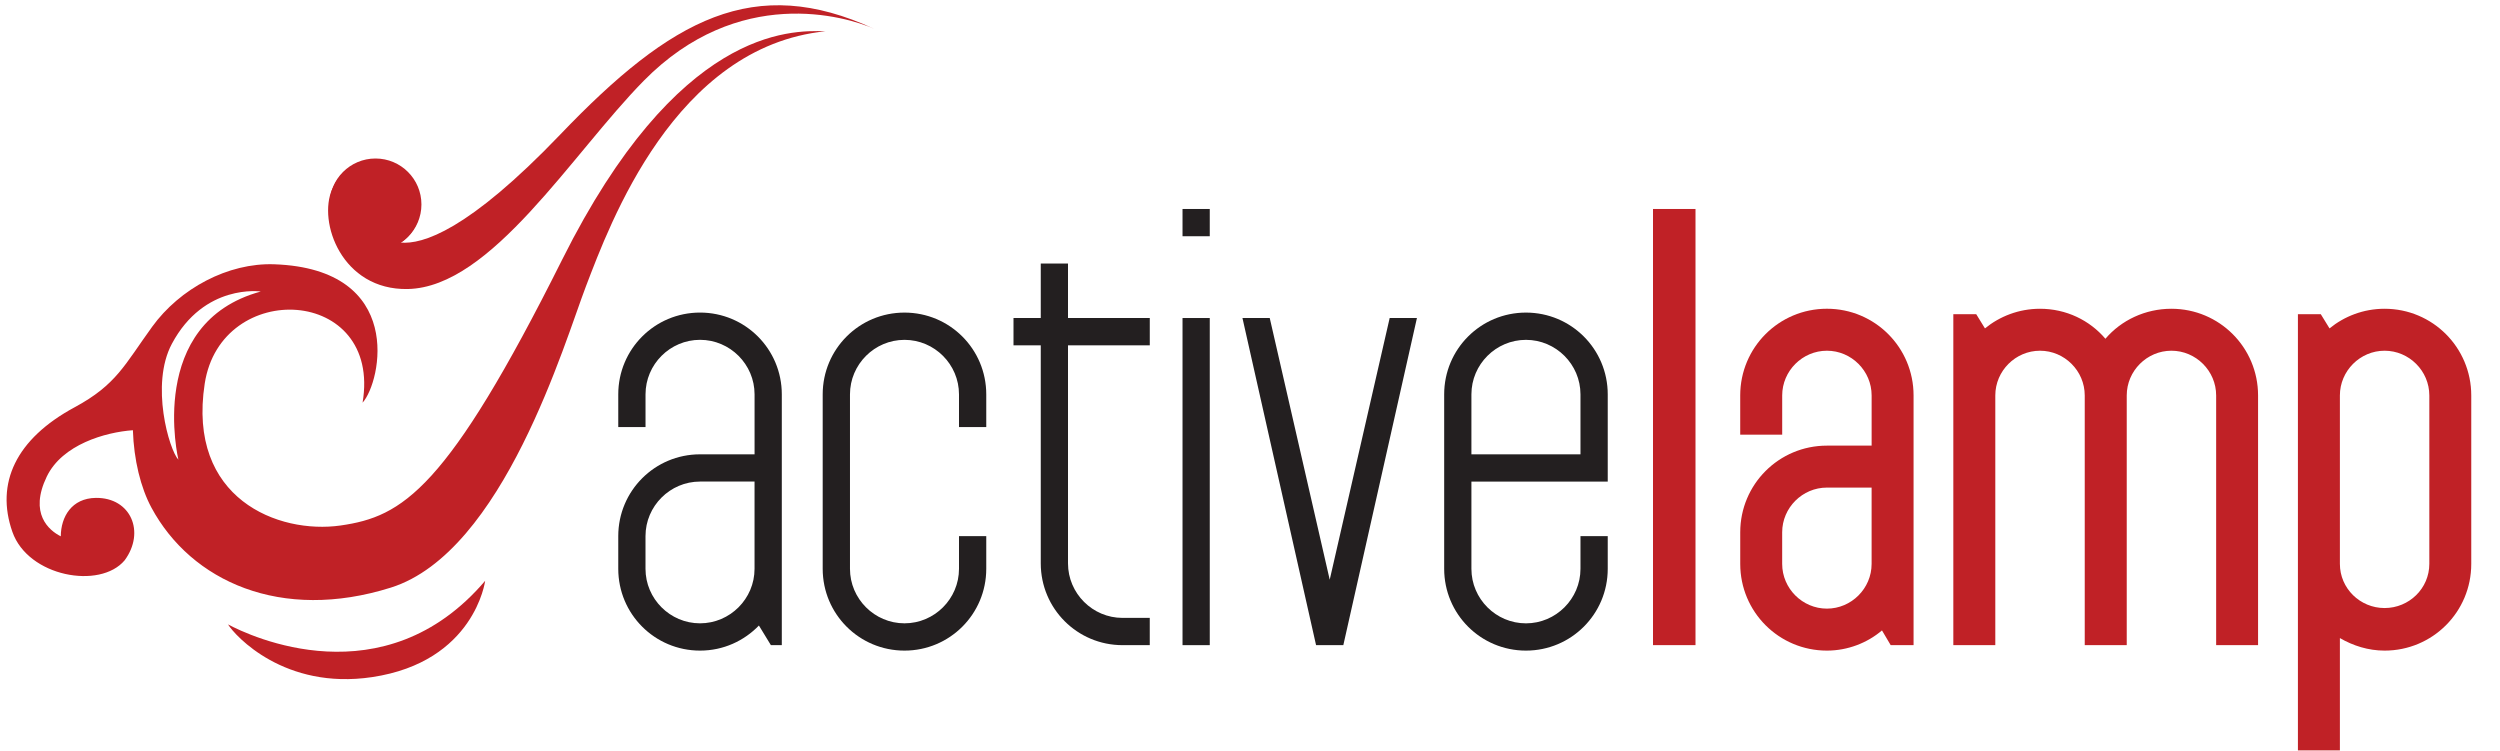
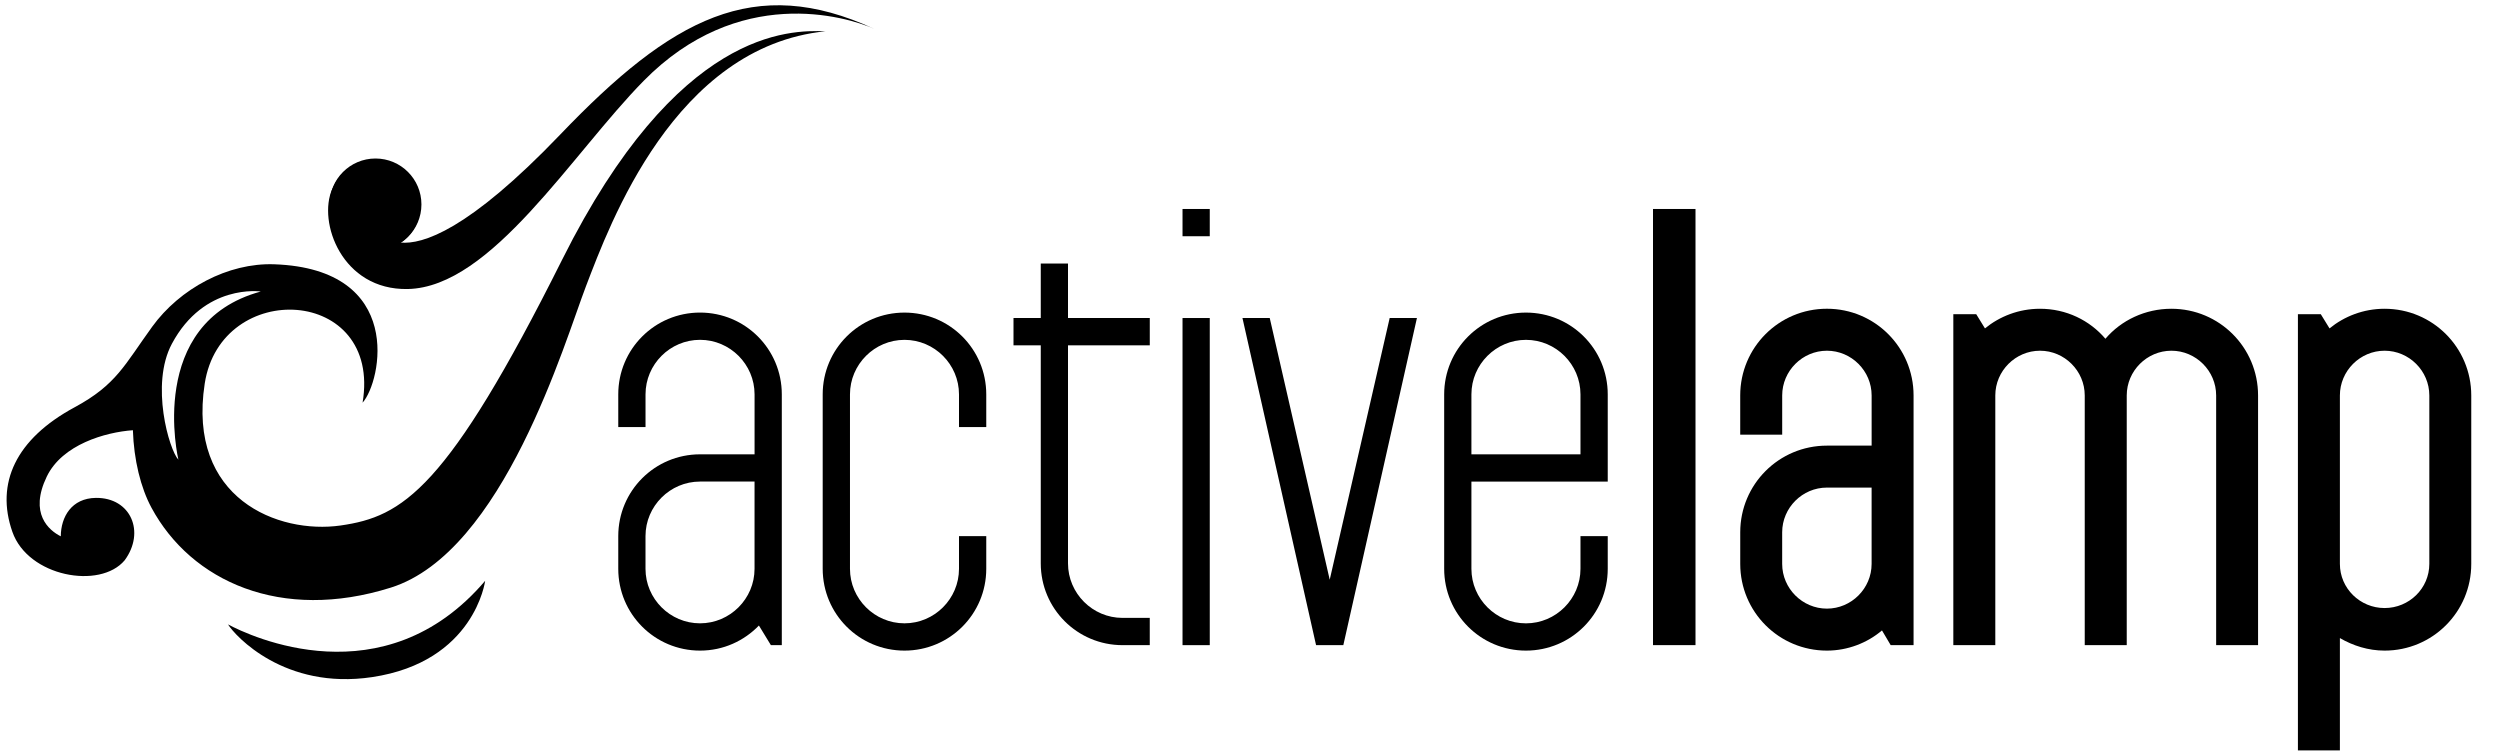
- <svg xmlns="http://www.w3.org/2000/svg" version="1.1" id="Layer_1" x="0px" y="0px" width="115px" height="34.517px" viewBox="0 0 115 34.517" enable-background="new 0 0 115 34.517" xml:space="preserve">
+ <svg xmlns="http://www.w3.org/2000/svg" version="1.1" class="activelamp-logo" x="0px" y="0px" width="115px" height="34.517px" viewBox="0 0 115 34.517" enable-background="new 0 0 115 34.517" xml:space="preserve">
  <g>
-     <path fill="#231F20" d="M35.461,29.677l-0.551-0.903c-0.678,0.702-1.63,1.154-2.708,1.154c-2.082,0-3.762-1.681-3.762-3.763v-1.504   c0-2.082,1.681-3.762,3.762-3.762h2.508v-2.759c0-1.38-1.129-2.508-2.508-2.508c-1.379,0-2.508,1.128-2.508,2.508v1.504h-1.254   v-1.504c0-2.082,1.681-3.762,3.762-3.762c2.081,0,3.761,1.68,3.761,3.762v11.536H35.461z M34.709,22.152h-2.508   c-1.379,0-2.508,1.129-2.508,2.509v1.504c0,1.38,1.129,2.508,2.508,2.508c1.379,0,2.508-1.128,2.508-2.508V22.152z" />
-     <path fill="#231F20" d="M41.606,29.928c-2.082,0-3.762-1.681-3.762-3.763v-8.024c0-2.082,1.68-3.762,3.762-3.762   c2.082,0,3.762,1.68,3.762,3.762v1.504h-1.254v-1.504c0-1.38-1.128-2.508-2.507-2.508c-1.379,0-2.508,1.128-2.508,2.508v8.024   c0,1.38,1.129,2.508,2.508,2.508c1.379,0,2.507-1.128,2.507-2.508v-1.504h1.254v1.504C45.368,28.247,43.688,29.928,41.606,29.928z" />
-     <path fill="#231F20" d="M51.637,29.677c-2.082,0-3.762-1.681-3.762-3.762V15.884h-1.254v-1.255h1.254v-2.508h1.253v2.508h3.762   v1.255h-3.762v10.031c0,1.379,1.129,2.508,2.508,2.508h1.253v1.254H51.637z" />
-     <path fill="#231F20" d="M54.396,10.868V9.613h1.253v1.254H54.396z M54.396,29.677V14.629h1.253v15.048H54.396z" />
-     <path fill="#231F20" d="M61.793,29.677h-1.254l-3.386-15.048h1.255l2.759,12.038l2.758-12.038h1.254L61.793,29.677z" />
-     <path fill="#231F20" d="M70.194,29.928c-2.082,0-3.762-1.681-3.762-3.763v-8.024c0-2.082,1.68-3.762,3.762-3.762   c2.081,0,3.762,1.68,3.762,3.762v4.012h-6.271v4.013c0,1.38,1.129,2.508,2.509,2.508c1.379,0,2.508-1.128,2.508-2.508v-1.504h1.254   v1.504C73.956,28.247,72.275,29.928,70.194,29.928z M72.702,18.141c0-1.38-1.129-2.508-2.508-2.508   c-1.38,0-2.509,1.128-2.509,2.508v2.759h5.017V18.141z" />
-     <path fill="#C02126" d="M76.038,29.677V9.613h1.955v20.063H76.038z" />
-     <path fill="#C02126" d="M86.972,29.677l-0.401-0.678c-0.677,0.577-1.58,0.929-2.532,0.929c-2.208,0-3.988-1.781-3.988-3.988v-1.454   c0-2.207,1.78-3.987,3.988-3.987h2.056V18.19c0-1.128-0.928-2.057-2.056-2.057c-1.129,0-2.058,0.929-2.058,2.057v1.806H80.05V18.19   c0-2.206,1.78-3.988,3.988-3.988c2.206,0,3.986,1.782,3.986,3.988v11.486H86.972z M86.094,22.429h-2.056   c-1.129,0-2.058,0.928-2.058,2.057v1.454c0,1.128,0.929,2.057,2.058,2.057c1.128,0,2.056-0.929,2.056-2.057V22.429z" />
-     <path fill="#C02126" d="M101.943,29.677V18.19c0-1.128-0.929-2.057-2.057-2.057c-1.129,0-2.056,0.929-2.056,2.057v11.486h-1.932   V18.19c0-1.128-0.928-2.057-2.057-2.057s-2.057,0.929-2.057,2.057v11.486h-1.931V14.454h1.054l0.401,0.652   c0.677-0.552,1.555-0.903,2.532-0.903c1.204,0,2.282,0.527,3.009,1.38c0.728-0.853,1.831-1.38,3.035-1.38   c2.207,0,3.987,1.782,3.987,3.988v11.486H101.943z" />
-     <path fill="#C02126" d="M109.691,29.928c-0.752,0-1.454-0.226-2.056-0.577v5.166h-1.931V14.454h1.053l0.401,0.652   c0.677-0.552,1.556-0.903,2.532-0.903c2.208,0,3.988,1.782,3.988,3.988v7.749C113.68,28.146,111.899,29.928,109.691,29.928z    M111.749,18.19c0-1.128-0.929-2.057-2.058-2.057c-1.128,0-2.056,0.929-2.056,2.057v7.749c0,1.128,0.928,2.031,2.056,2.031   c1.129,0,2.058-0.903,2.058-2.031V18.19z" />
+     <path class="al-normal" d="M35.461,29.677l-0.551-0.903c-0.678,0.702-1.63,1.154-2.708,1.154c-2.082,0-3.762-1.681-3.762-3.763v-1.504   c0-2.082,1.681-3.762,3.762-3.762h2.508v-2.759c0-1.38-1.129-2.508-2.508-2.508c-1.379,0-2.508,1.128-2.508,2.508v1.504h-1.254   v-1.504c0-2.082,1.681-3.762,3.762-3.762c2.081,0,3.761,1.68,3.761,3.762v11.536H35.461z M34.709,22.152h-2.508   c-1.379,0-2.508,1.129-2.508,2.509v1.504c0,1.38,1.129,2.508,2.508,2.508c1.379,0,2.508-1.128,2.508-2.508V22.152z" />
+     <path class="al-normal" d="M41.606,29.928c-2.082,0-3.762-1.681-3.762-3.763v-8.024c0-2.082,1.68-3.762,3.762-3.762   c2.082,0,3.762,1.68,3.762,3.762v1.504h-1.254v-1.504c0-1.38-1.128-2.508-2.507-2.508c-1.379,0-2.508,1.128-2.508,2.508v8.024   c0,1.38,1.129,2.508,2.508,2.508c1.379,0,2.507-1.128,2.507-2.508v-1.504h1.254v1.504C45.368,28.247,43.688,29.928,41.606,29.928z" />
+     <path class="al-normal" d="M51.637,29.677c-2.082,0-3.762-1.681-3.762-3.762V15.884h-1.254v-1.255h1.254v-2.508h1.253v2.508h3.762   v1.255h-3.762v10.031c0,1.379,1.129,2.508,2.508,2.508h1.253v1.254H51.637z" />
+     <path class="al-normal" d="M54.396,10.868V9.613h1.253v1.254H54.396z M54.396,29.677V14.629h1.253v15.048H54.396z" />
+     <path class="al-normal" d="M61.793,29.677h-1.254l-3.386-15.048h1.255l2.759,12.038l2.758-12.038h1.254L61.793,29.677z" />
+     <path class="al-normal" d="M70.194,29.928c-2.082,0-3.762-1.681-3.762-3.763v-8.024c0-2.082,1.68-3.762,3.762-3.762   c2.081,0,3.762,1.68,3.762,3.762v4.012h-6.271v4.013c0,1.38,1.129,2.508,2.509,2.508c1.379,0,2.508-1.128,2.508-2.508v-1.504h1.254   v1.504C73.956,28.247,72.275,29.928,70.194,29.928z M72.702,18.141c0-1.38-1.129-2.508-2.508-2.508   c-1.38,0-2.509,1.128-2.509,2.508v2.759h5.017V18.141z" />
+     <path class="al-bold" d="M76.038,29.677V9.613h1.955v20.063H76.038z" />
+     <path class="al-bold" d="M86.972,29.677l-0.401-0.678c-0.677,0.577-1.58,0.929-2.532,0.929c-2.208,0-3.988-1.781-3.988-3.988v-1.454   c0-2.207,1.78-3.987,3.988-3.987h2.056V18.19c0-1.128-0.928-2.057-2.056-2.057c-1.129,0-2.058,0.929-2.058,2.057v1.806H80.05V18.19   c0-2.206,1.78-3.988,3.988-3.988c2.206,0,3.986,1.782,3.986,3.988v11.486H86.972z M86.094,22.429h-2.056   c-1.129,0-2.058,0.928-2.058,2.057v1.454c0,1.128,0.929,2.057,2.058,2.057c1.128,0,2.056-0.929,2.056-2.057V22.429z" />
+     <path class="al-bold" d="M101.943,29.677V18.19c0-1.128-0.929-2.057-2.057-2.057c-1.129,0-2.056,0.929-2.056,2.057v11.486h-1.932   V18.19c0-1.128-0.928-2.057-2.057-2.057s-2.057,0.929-2.057,2.057v11.486h-1.931V14.454h1.054l0.401,0.652   c0.677-0.552,1.555-0.903,2.532-0.903c1.204,0,2.282,0.527,3.009,1.38c0.728-0.853,1.831-1.38,3.035-1.38   c2.207,0,3.987,1.782,3.987,3.988v11.486H101.943z" />
+     <path class="al-bold" d="M109.691,29.928c-0.752,0-1.454-0.226-2.056-0.577v5.166h-1.931V14.454h1.053l0.401,0.652   c0.677-0.552,1.556-0.903,2.532-0.903c2.208,0,3.988,1.782,3.988,3.988v7.749C113.68,28.146,111.899,29.928,109.691,29.928z    M111.749,18.19c0-1.128-0.929-2.057-2.058-2.057c-1.128,0-2.056,0.929-2.056,2.057v7.749c0,1.128,0.928,2.031,2.056,2.031   c1.129,0,2.058-0.903,2.058-2.031V18.19z" />
  </g>
  <g>
-     <path fill="#C02126" d="M10.487,28.722c0.332,0.531,2.602,3.026,6.625,2.426c4.725-0.704,5.205-4.43,5.205-4.43   C17.66,32.183,11.48,29.253,10.487,28.722z" />
-     <path fill="#C02126" d="M18.755,13.295c3.852-0.076,7.549-6.218,10.858-9.58c4.351-4.418,9.265-2.975,10.599-2.389   C34.701-1.214,30.901,0.831,25.78,6.18c-4.257,4.446-6.354,5.07-7.351,4.978c0.547-0.351,0.875-0.964,0.911-1.662   c0.046-0.88-0.433-1.594-1.491-1.85c-1.061-0.256-2.015-0.189-2.567,1.051C14.607,10.212,15.726,13.354,18.755,13.295z" />
-     <path fill="#C02126" d="M25.864,11.935c-5.304,10.606-7.343,11.829-10.199,12.238c-2.855,0.407-7.063-1.224-6.248-6.527   c0.746-4.845,8.158-4.482,7.262,0.877c0.867-0.968,1.971-6.151-4.062-6.366c-2.131-0.076-4.347,1.12-5.617,2.873   c-1.269,1.752-1.643,2.667-3.566,3.704c-2.708,1.461-3.647,3.496-2.865,5.73c0.724,2.068,4.034,2.661,5.165,1.31   c0.961-1.303,0.284-2.889-1.323-2.871c-1.116,0.014-1.609,0.871-1.615,1.768c-0.545-0.274-1.465-1.044-0.646-2.745   c0.711-1.479,2.695-2.045,3.963-2.136c0.044,1.363,0.358,2.646,0.856,3.567c1.827,3.387,5.96,5.263,11.013,3.672   c5.175-1.631,7.995-11.315,8.975-13.869c1.095-2.855,4.079-11.014,11.014-11.721C36.312,1.378,31.167,1.33,25.864,11.935z    M8.206,21.146c-0.424-0.447-1.301-3.455-0.301-5.329c1.489-2.792,4.091-2.407,4.091-2.407C6.7,14.853,8.206,21.146,8.206,21.146z" />
+     <path class="al-bold" d="M10.487,28.722c0.332,0.531,2.602,3.026,6.625,2.426c4.725-0.704,5.205-4.43,5.205-4.43   C17.66,32.183,11.48,29.253,10.487,28.722z" />
+     <path class="al-bold" d="M18.755,13.295c3.852-0.076,7.549-6.218,10.858-9.58c4.351-4.418,9.265-2.975,10.599-2.389   C34.701-1.214,30.901,0.831,25.78,6.18c-4.257,4.446-6.354,5.07-7.351,4.978c0.547-0.351,0.875-0.964,0.911-1.662   c0.046-0.88-0.433-1.594-1.491-1.85c-1.061-0.256-2.015-0.189-2.567,1.051C14.607,10.212,15.726,13.354,18.755,13.295z" />
+     <path class="al-bold" d="M25.864,11.935c-5.304,10.606-7.343,11.829-10.199,12.238c-2.855,0.407-7.063-1.224-6.248-6.527   c0.746-4.845,8.158-4.482,7.262,0.877c0.867-0.968,1.971-6.151-4.062-6.366c-2.131-0.076-4.347,1.12-5.617,2.873   c-1.269,1.752-1.643,2.667-3.566,3.704c-2.708,1.461-3.647,3.496-2.865,5.73c0.724,2.068,4.034,2.661,5.165,1.31   c0.961-1.303,0.284-2.889-1.323-2.871c-1.116,0.014-1.609,0.871-1.615,1.768c-0.545-0.274-1.465-1.044-0.646-2.745   c0.711-1.479,2.695-2.045,3.963-2.136c0.044,1.363,0.358,2.646,0.856,3.567c1.827,3.387,5.96,5.263,11.013,3.672   c5.175-1.631,7.995-11.315,8.975-13.869c1.095-2.855,4.079-11.014,11.014-11.721C36.312,1.378,31.167,1.33,25.864,11.935z    M8.206,21.146c-0.424-0.447-1.301-3.455-0.301-5.329c1.489-2.792,4.091-2.407,4.091-2.407C6.7,14.853,8.206,21.146,8.206,21.146z" />
  </g>
-   <circle fill="#C02126" cx="17.273" cy="9.404" r="2.113" />
+   <circle class="al-bold" cx="17.273" cy="9.404" r="2.113" />
</svg>
